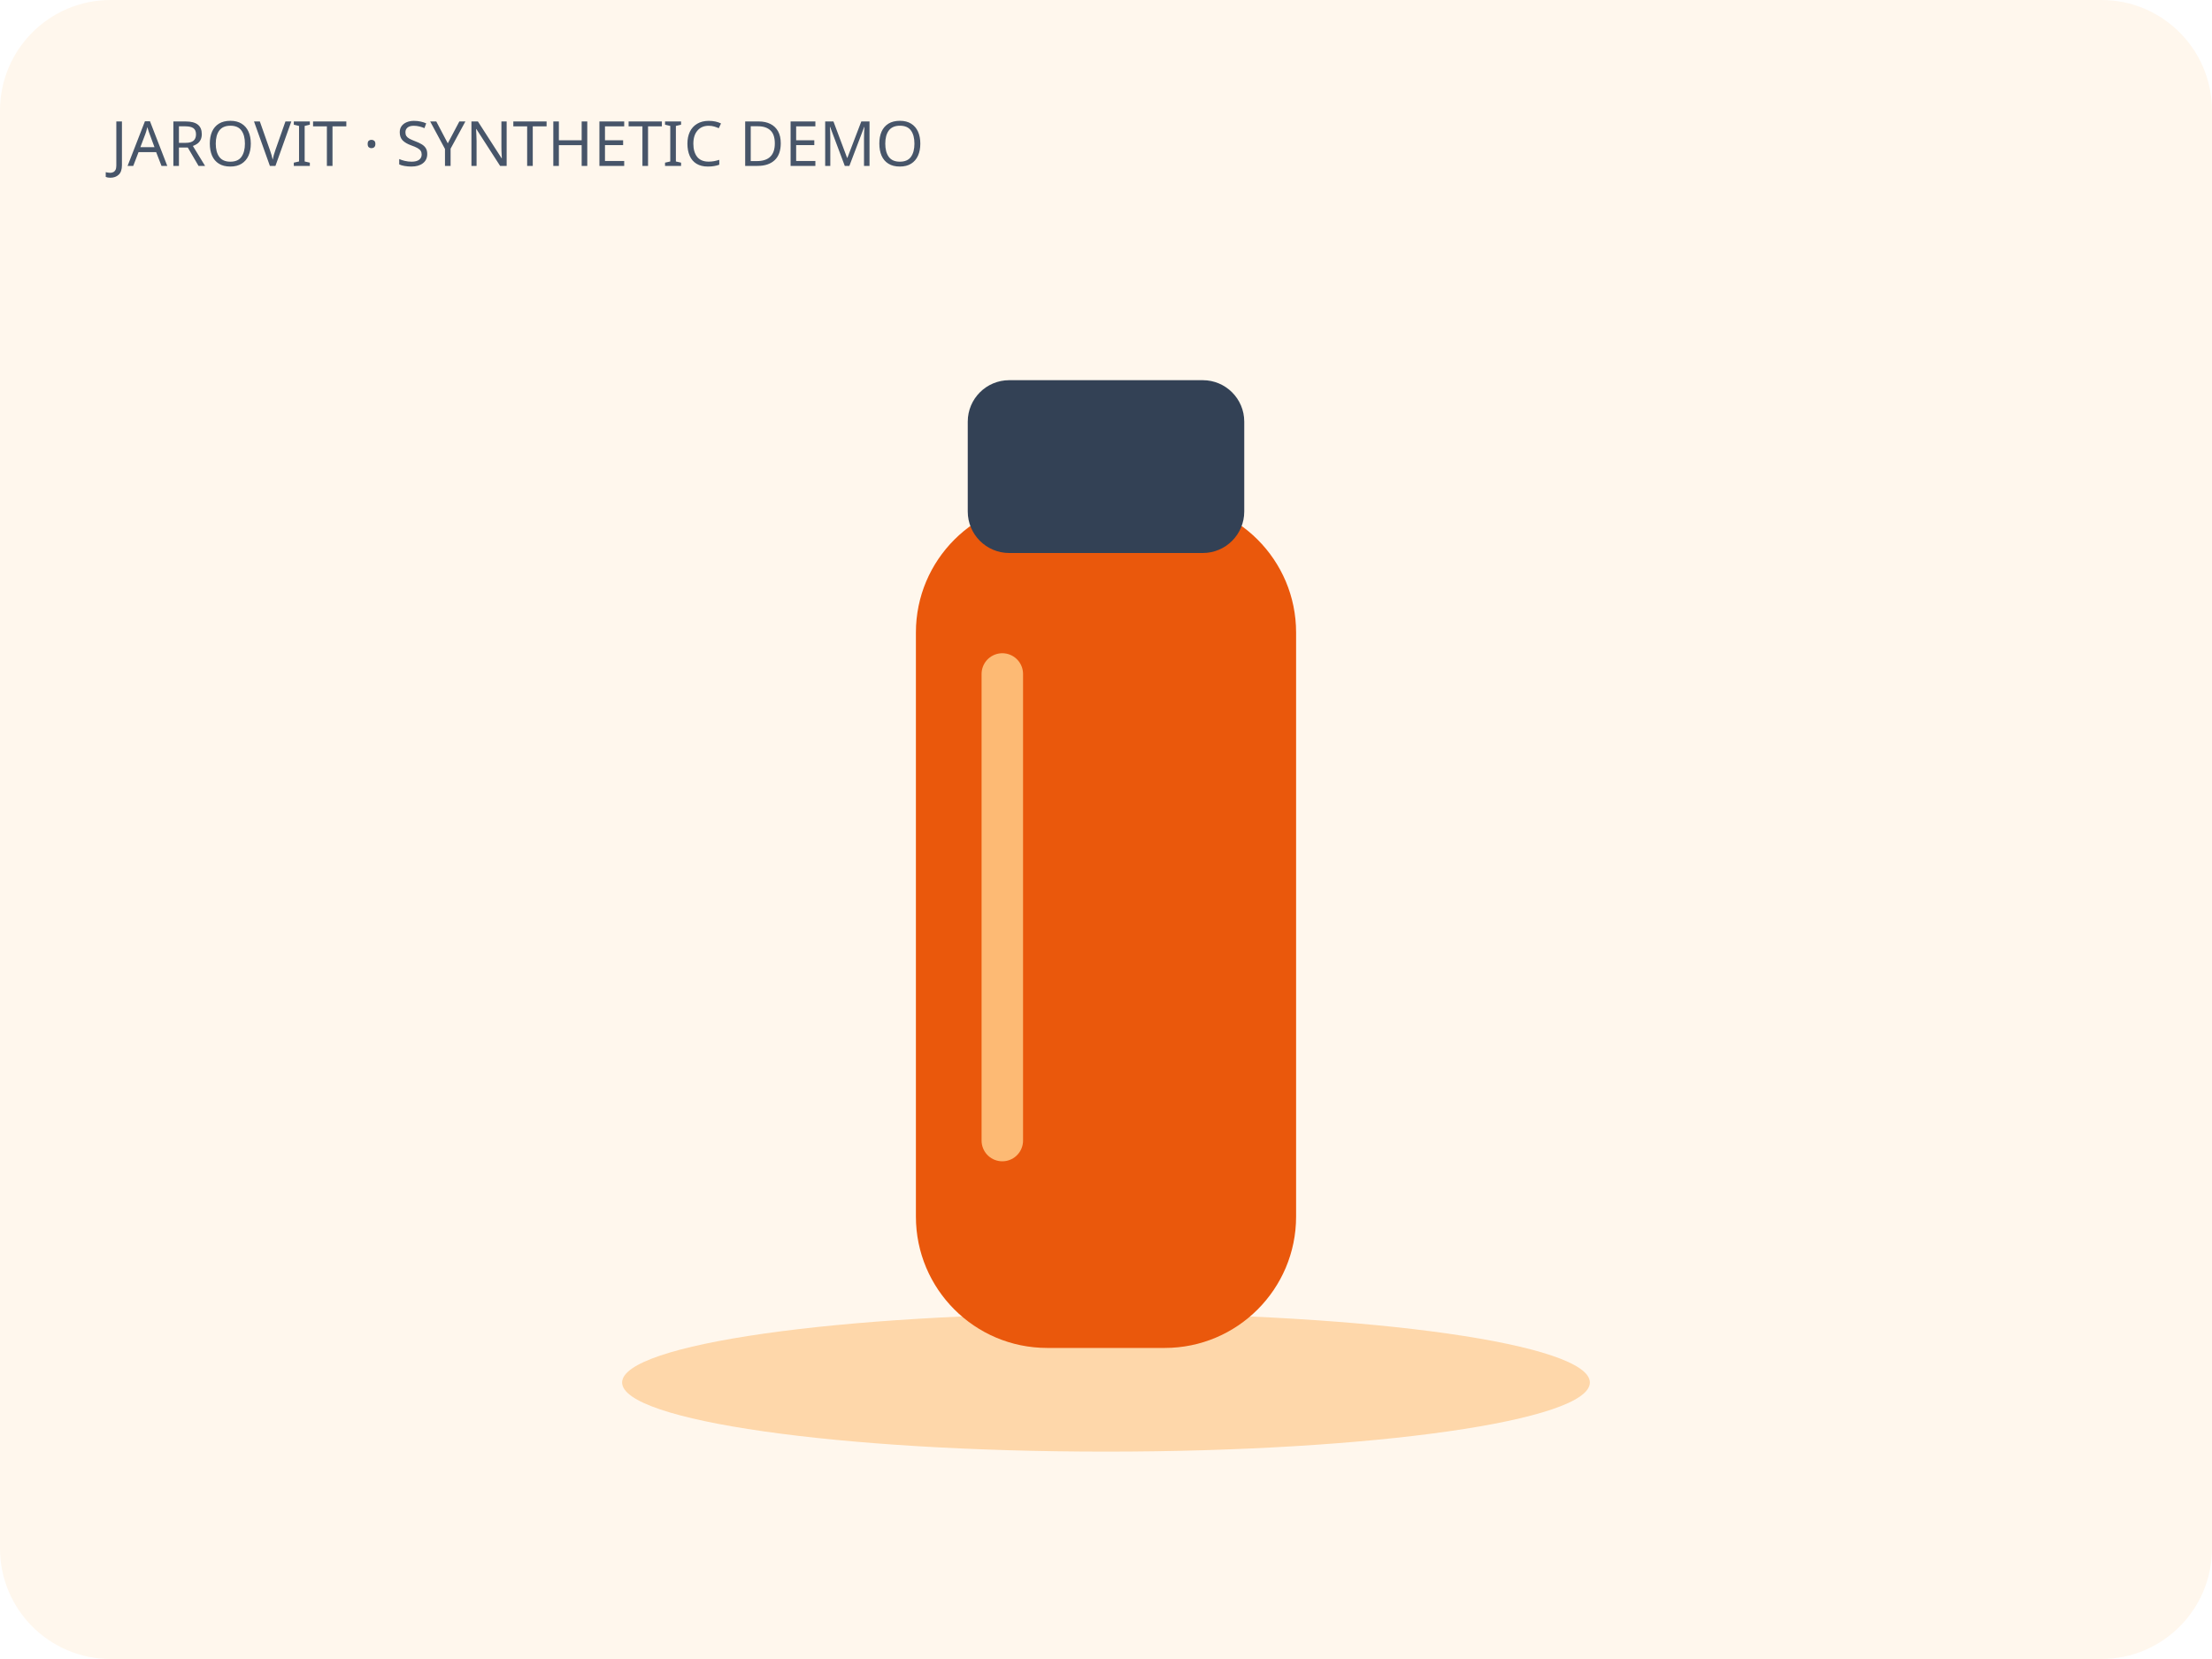
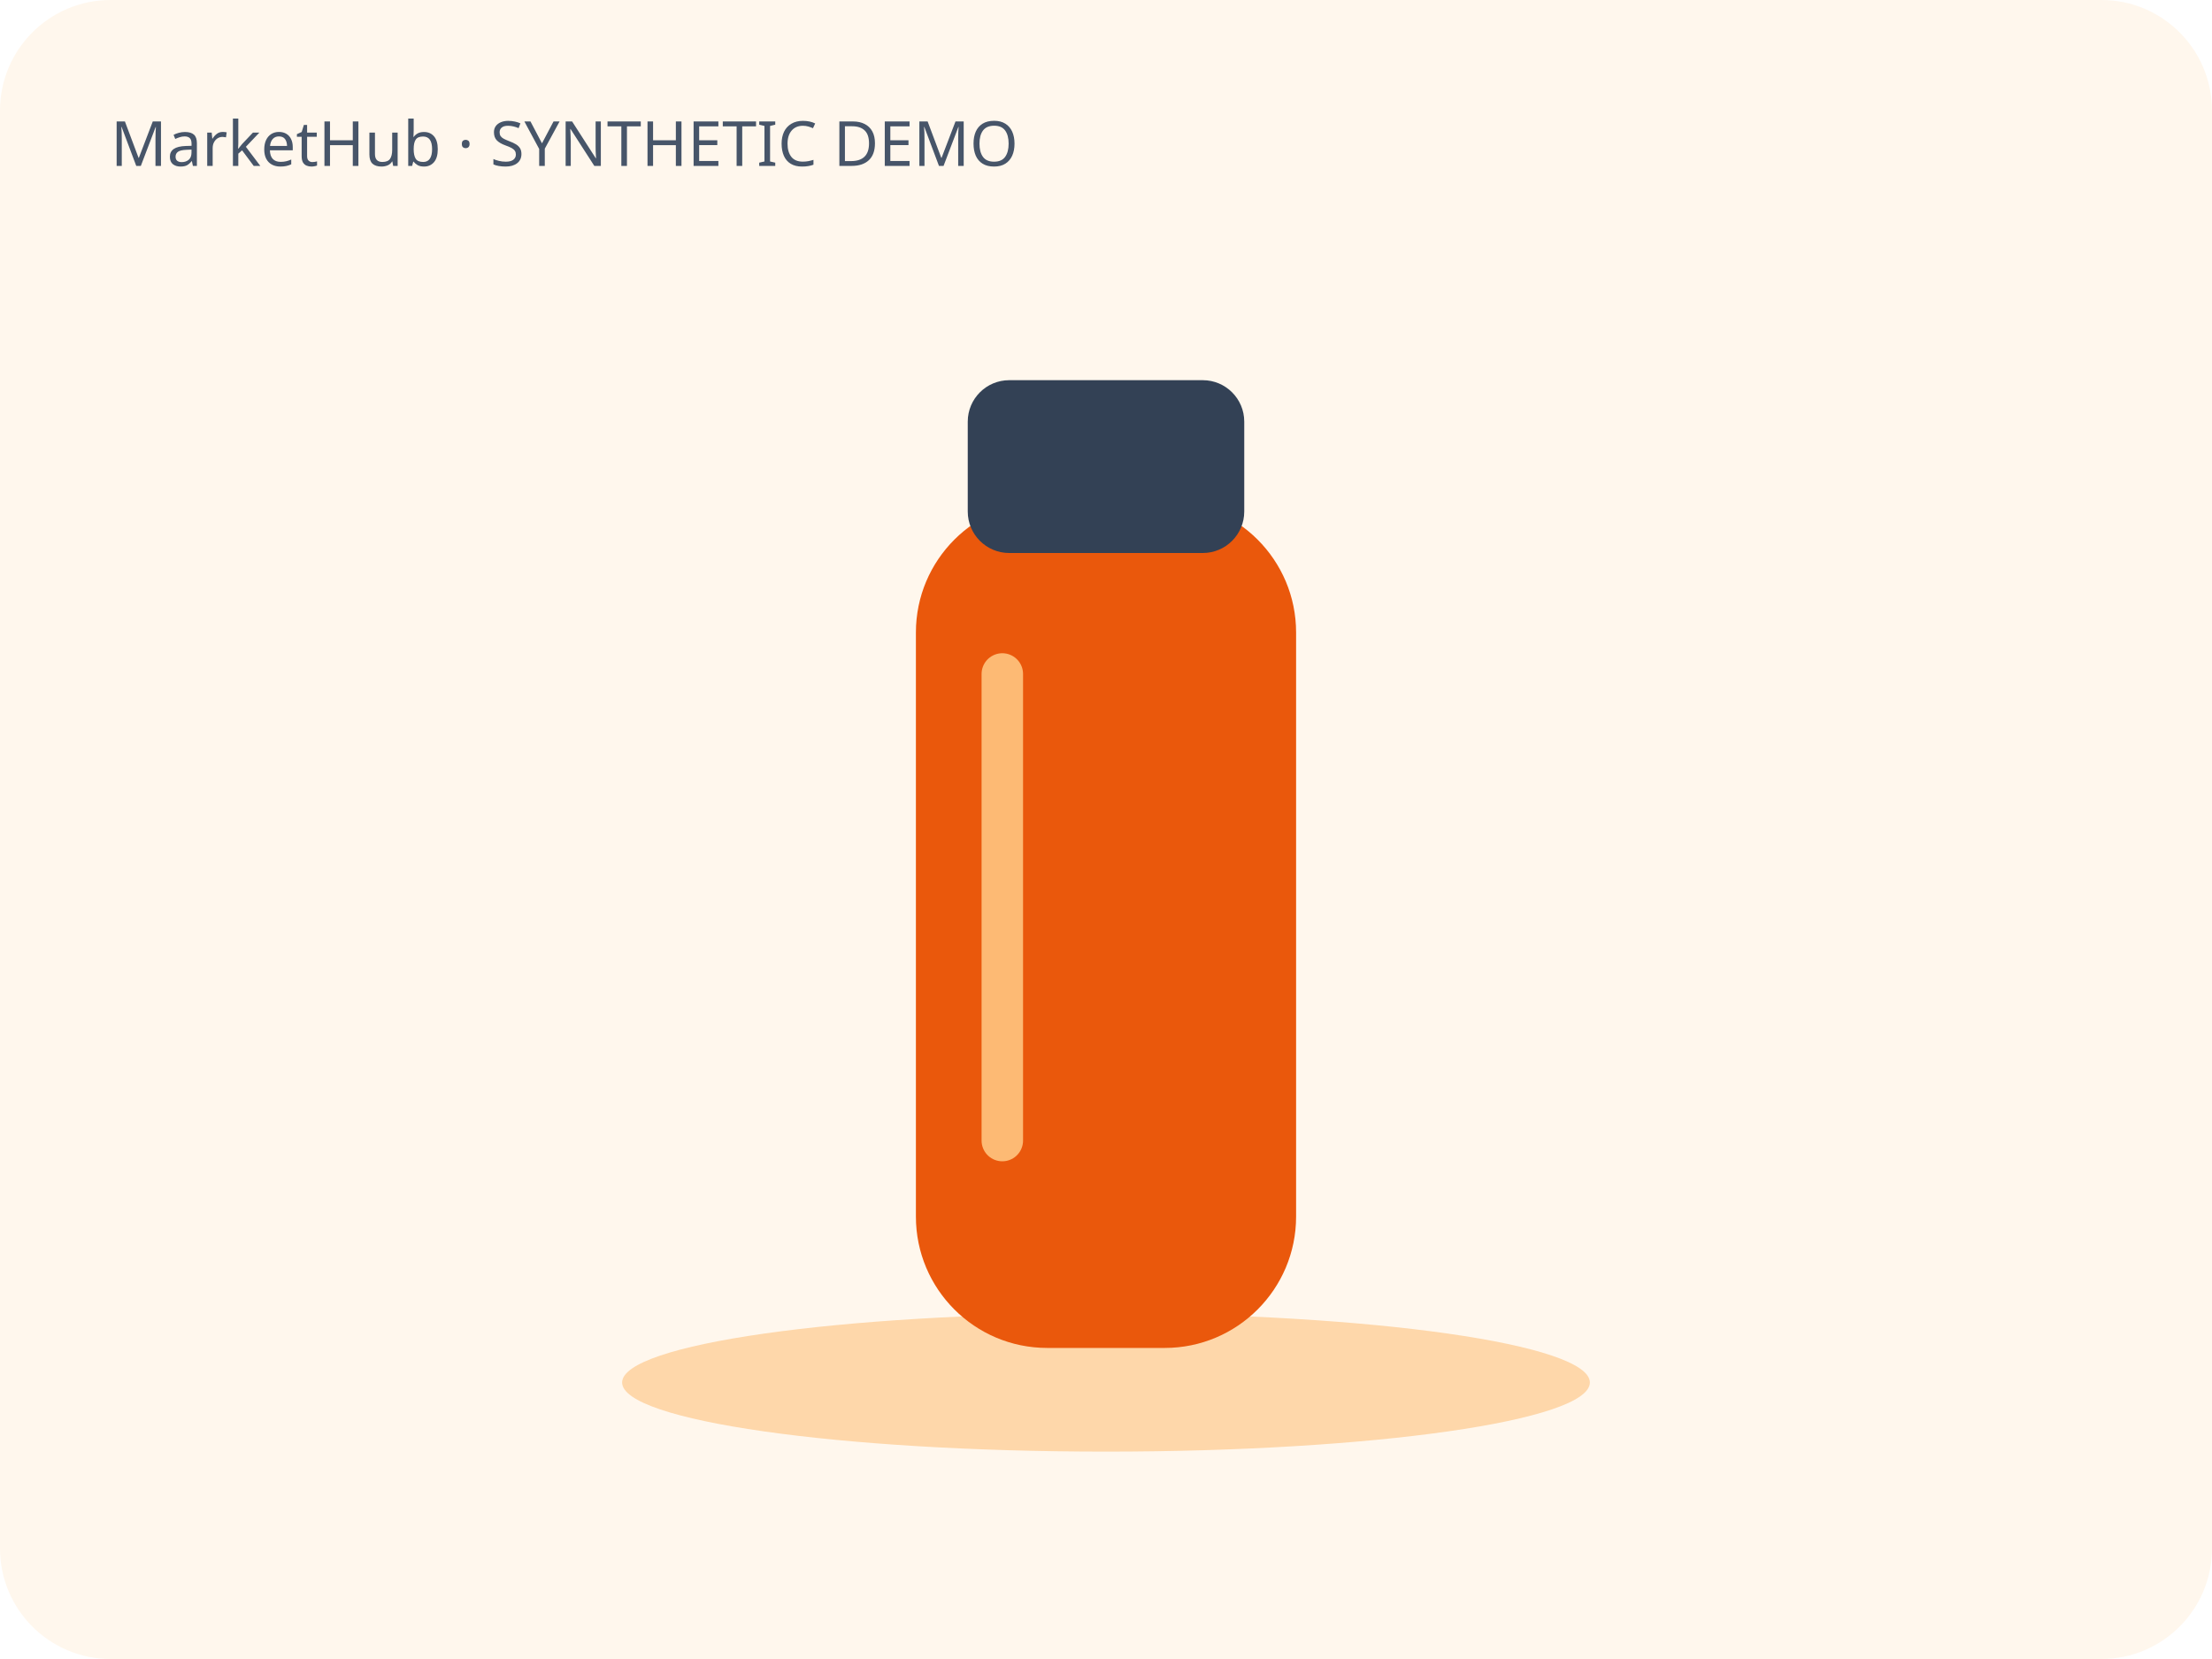
<svg xmlns="http://www.w3.org/2000/svg" viewBox="0 0 640 480" role="img" aria-label="Synthetic demo bottle">
  <rect width="640" height="480" rx="32" fill="#fff7ed" />
  <ellipse cx="320" cy="400" rx="140" ry="20" fill="#fed7aa" />
  <rect x="265" y="145" width="110" height="245" rx="38" fill="#ea580c" />
  <rect x="280" y="110" width="80" height="50" rx="12" fill="#334155" />
  <path d="M290 195v135" stroke="#fdba74" stroke-width="12" stroke-linecap="round" />
-   <text x="32" y="48" font-family="sans-serif" font-size="18" fill="#475569">JAROVIT · SYNTHETIC DEMO</text>
+   <text x="32" y="48" font-family="sans-serif" font-size="18" fill="#475569">MarketHub · SYNTHETIC DEMO</text>
</svg>
